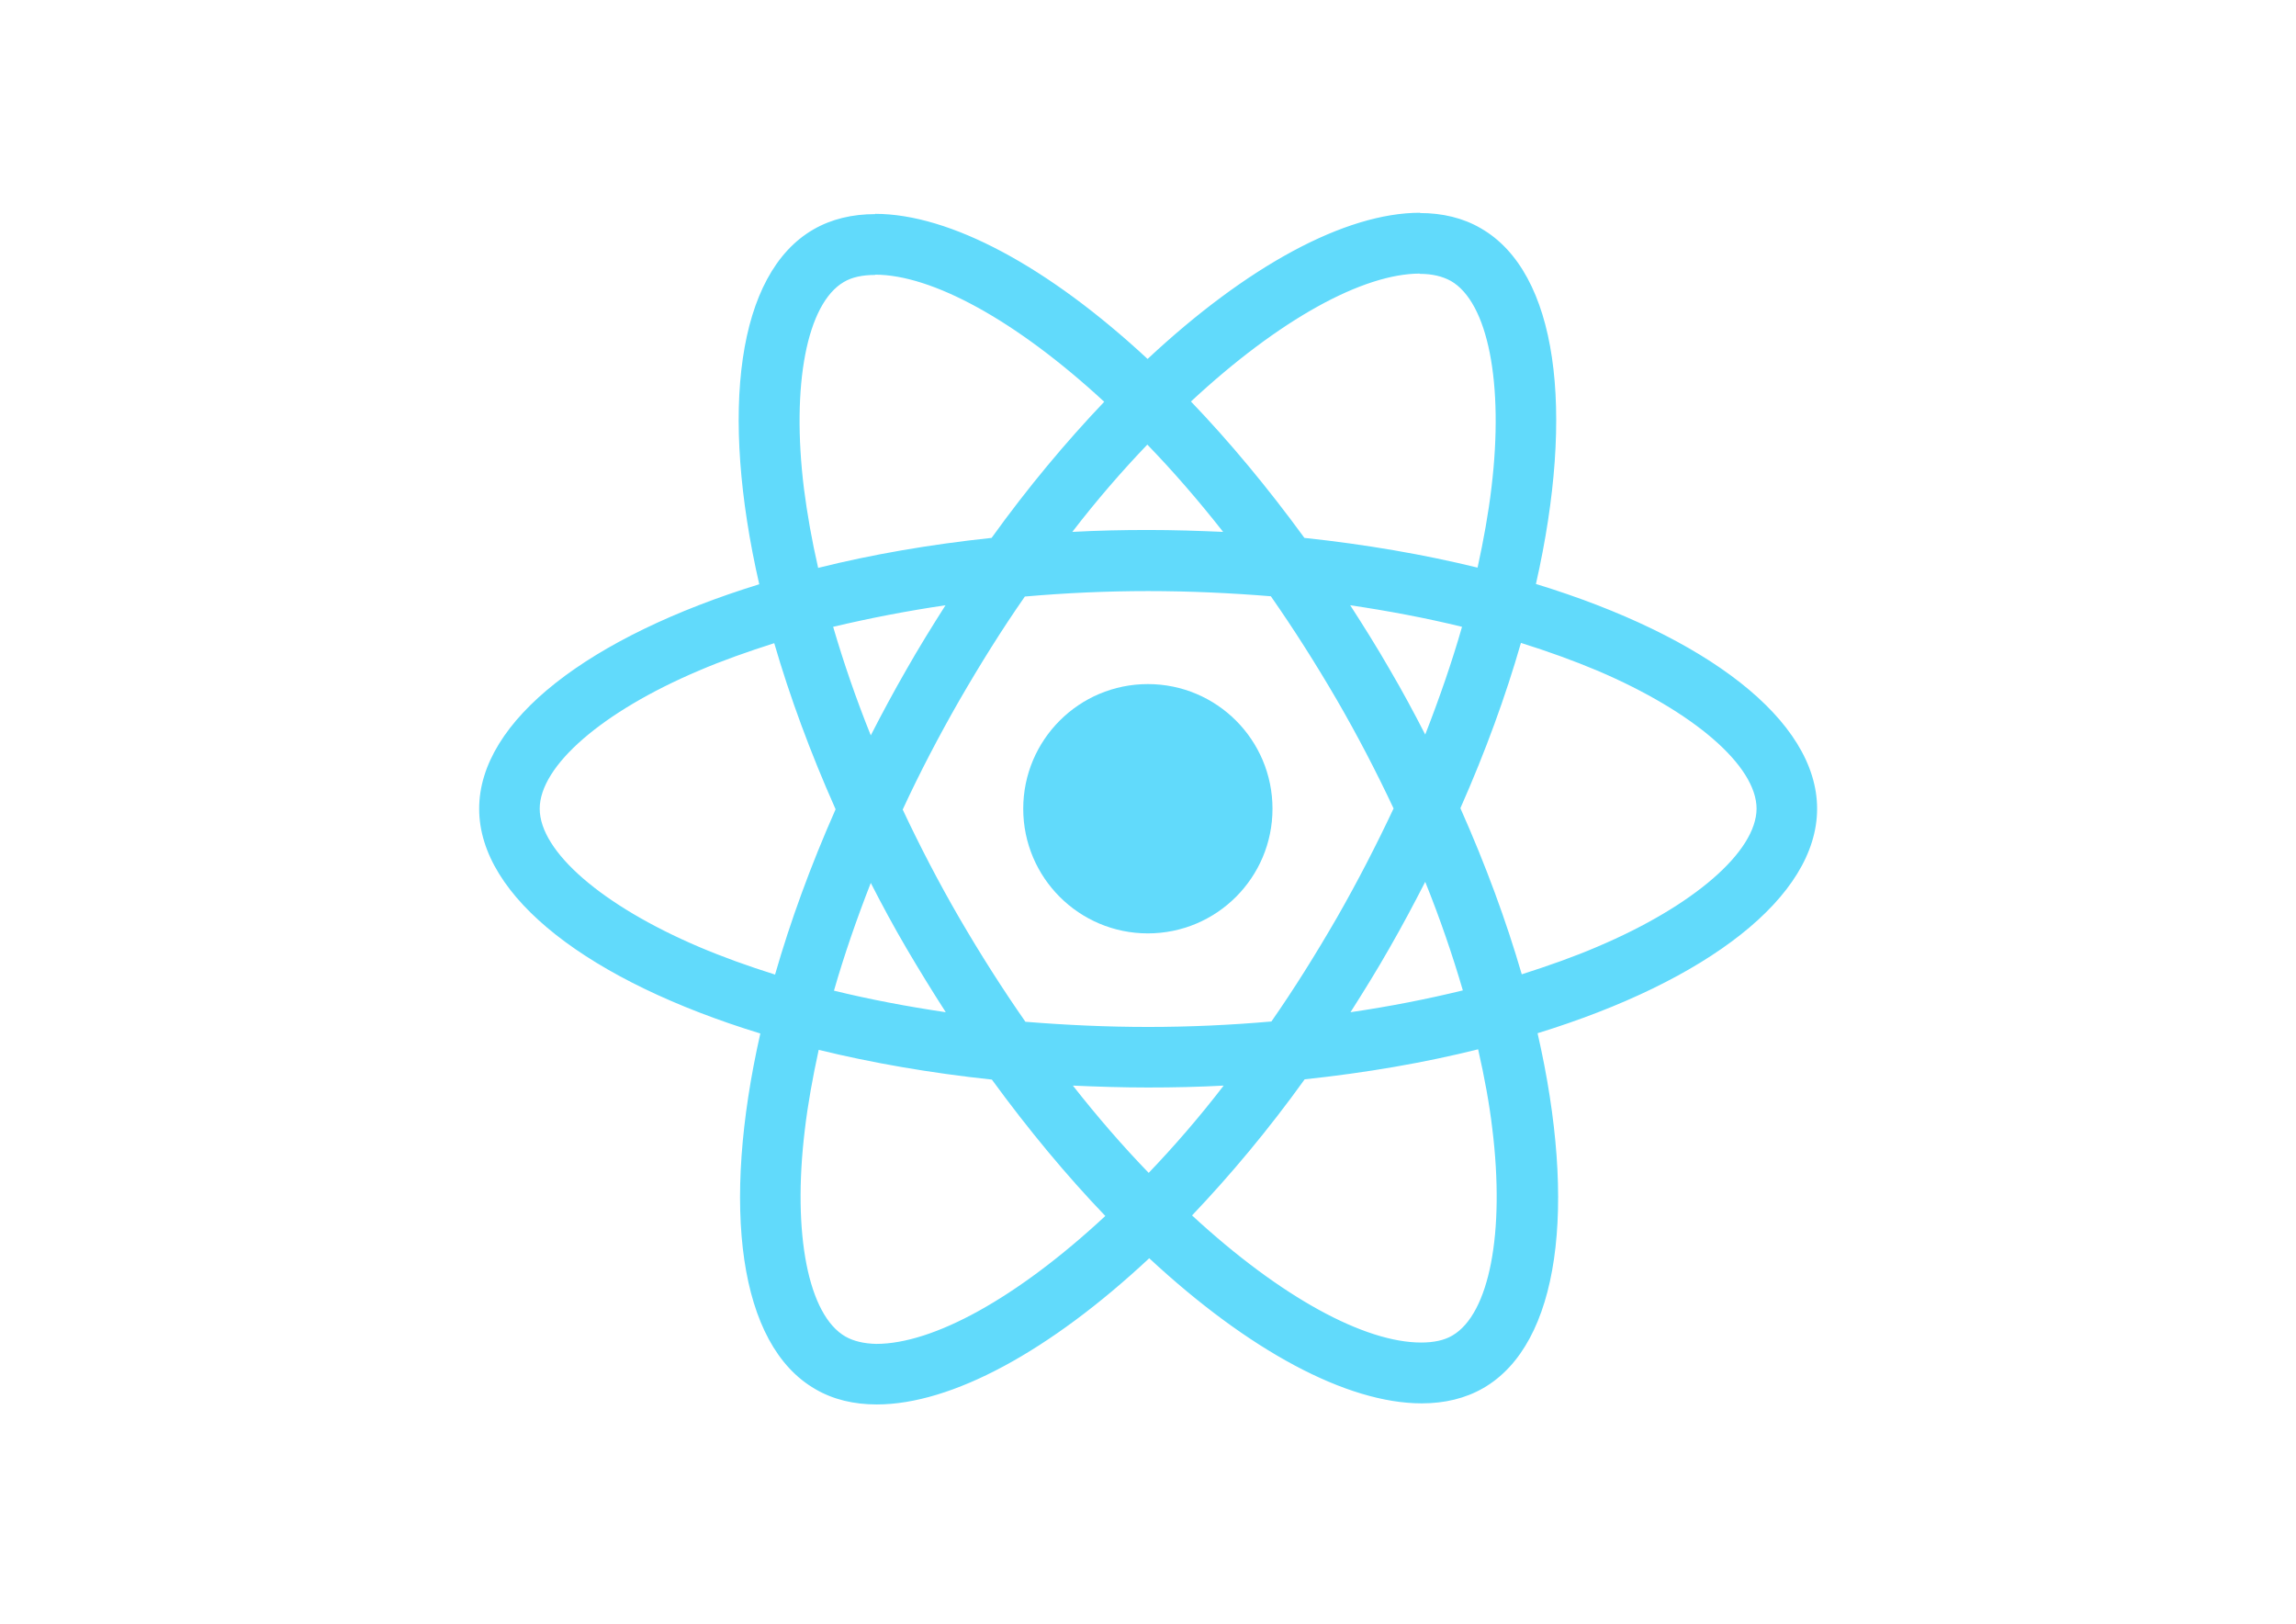
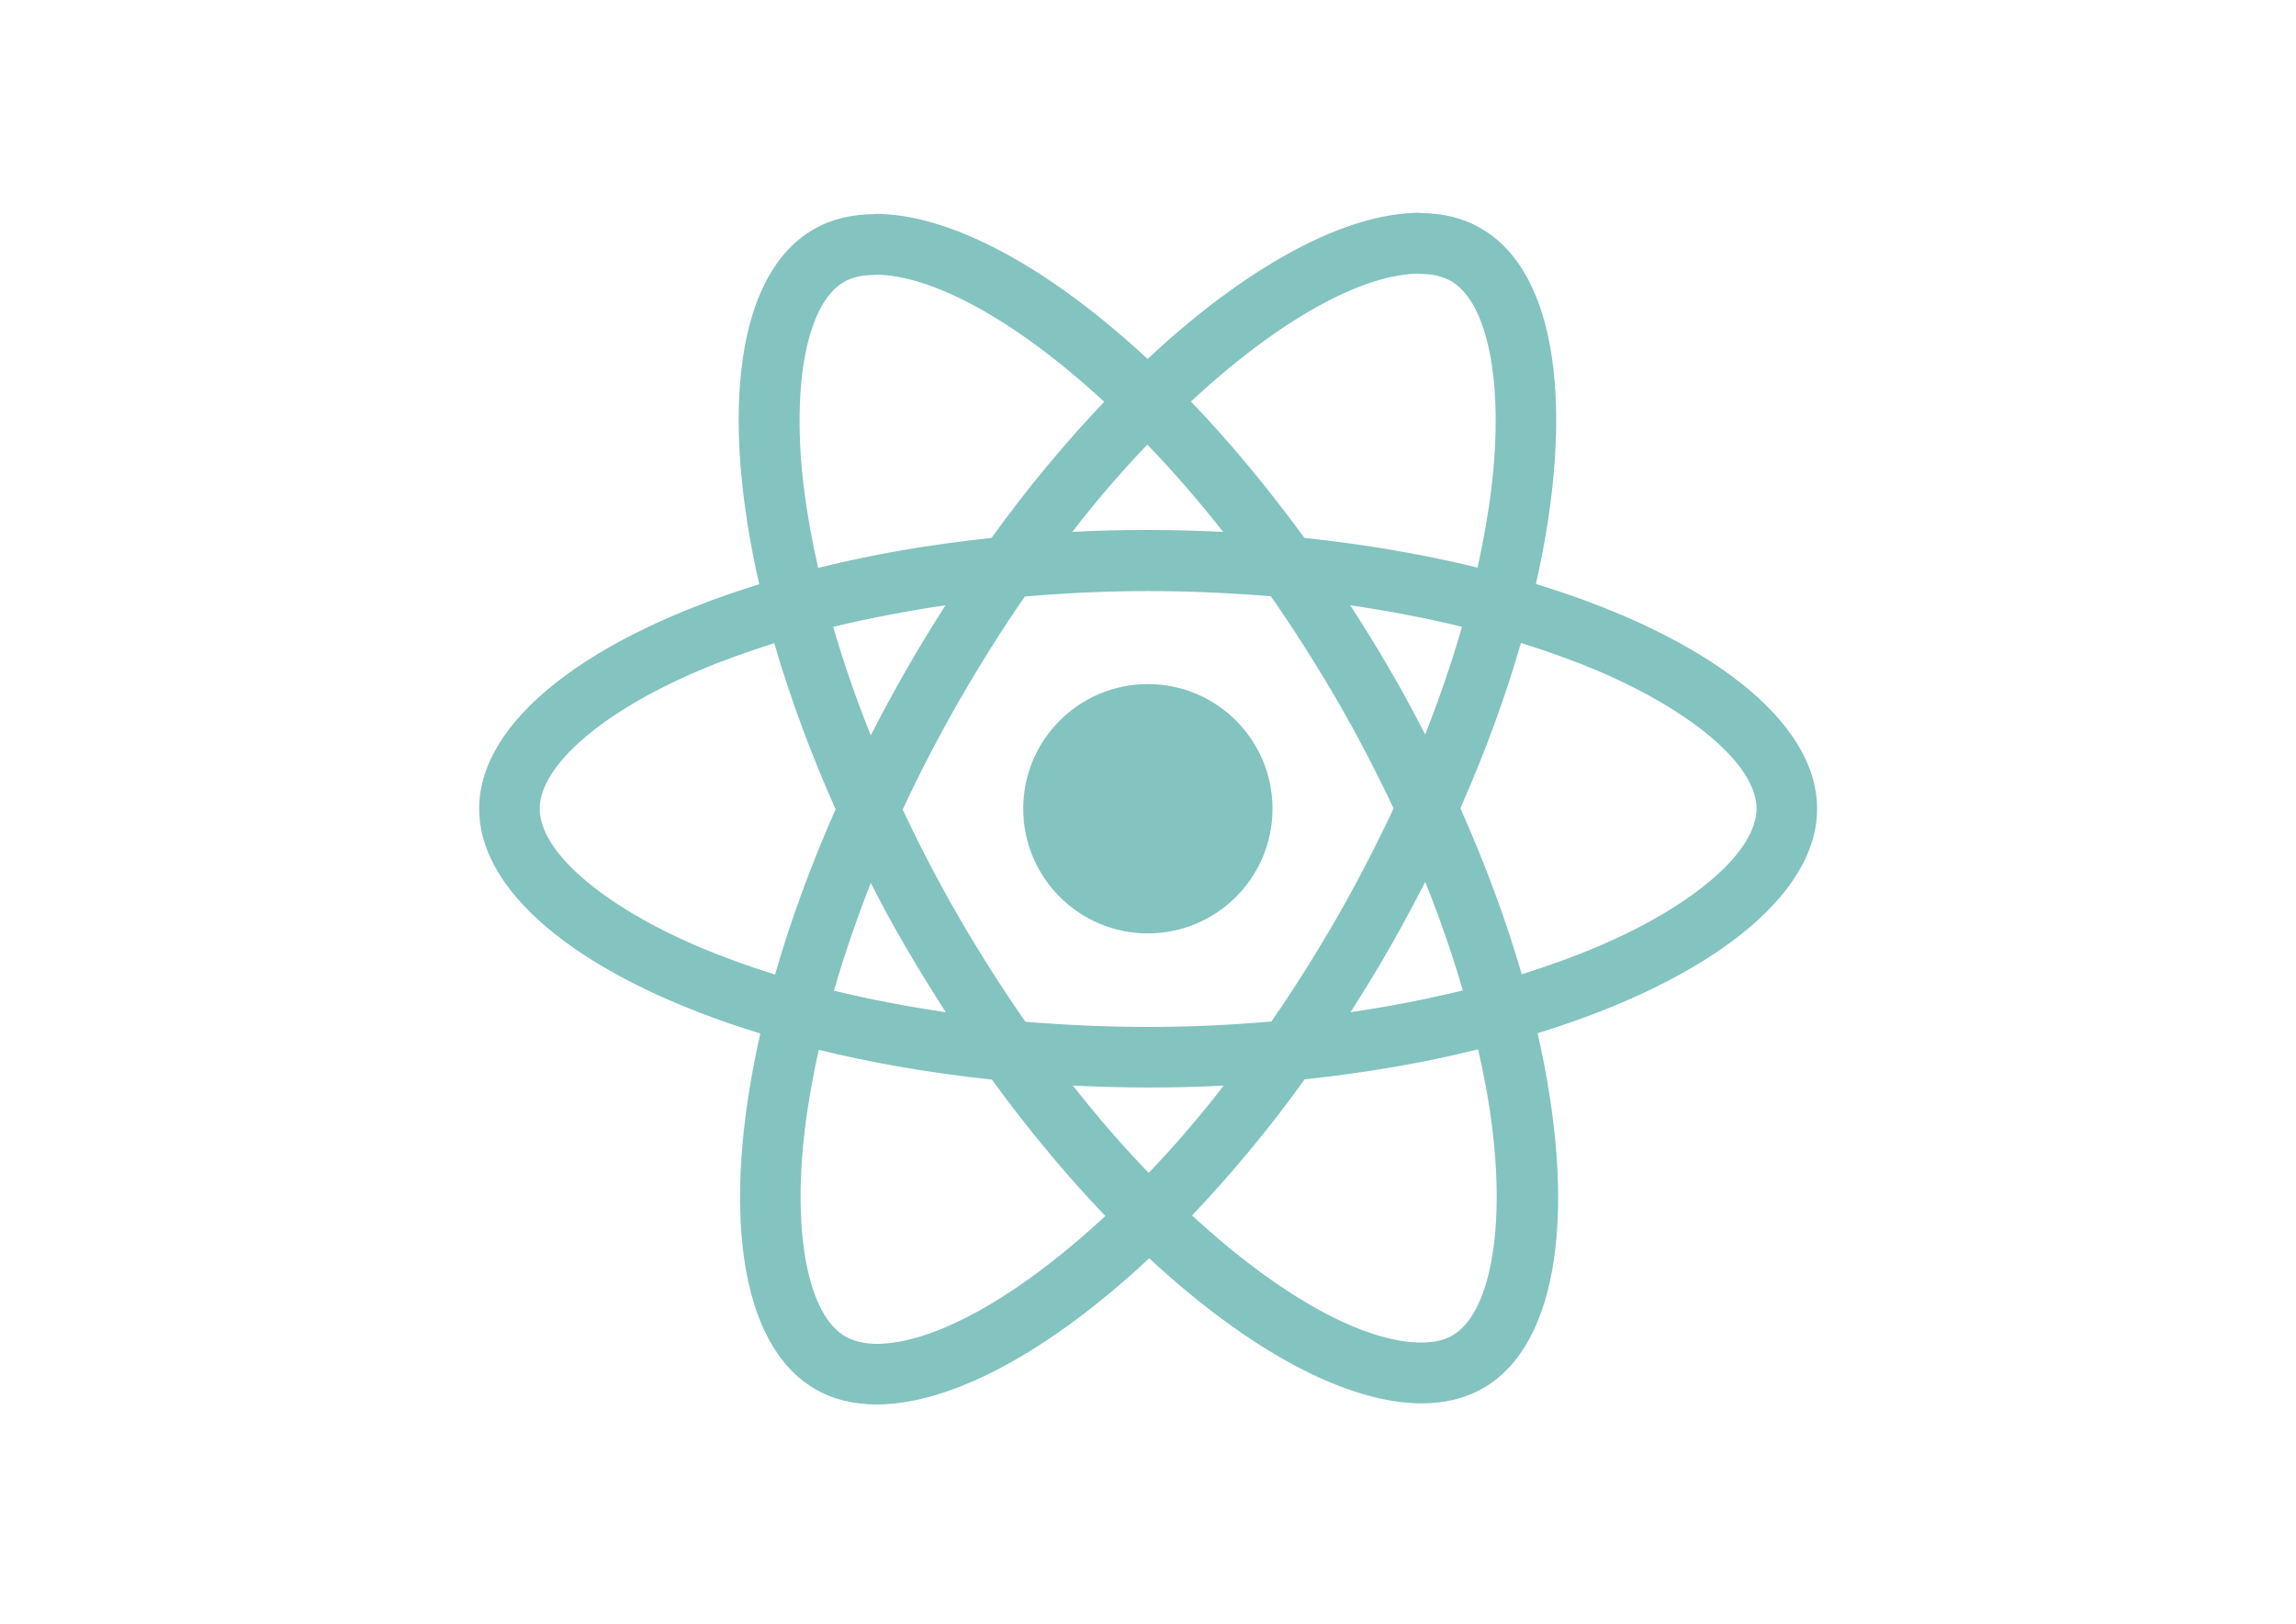
<svg xmlns="http://www.w3.org/2000/svg" viewBox="0 0 841.9 595.3">
-   <g fill="#61DAFB">
+   <g fill="#83c3c0">
    <path d="M666.3 296.5c0-32.5-40.7-63.3-103.1-82.4 14.4-63.6 8-114.2-20.2-130.4-6.5-3.8-14.1-5.6-22.4-5.6v22.3c4.6 0 8.3.9 11.4 2.6 13.6 7.8 19.5 37.5 14.9 75.7-1.1 9.4-2.9 19.3-5.1 29.4-19.6-4.8-41-8.5-63.5-10.9-13.5-18.5-27.5-35.3-41.6-50 32.6-30.3 63.2-46.9 84-46.9V78c-27.5 0-63.5 19.6-99.9 53.6-36.4-33.8-72.4-53.2-99.9-53.2v22.3c20.7 0 51.4 16.5 84 46.6-14 14.7-28 31.4-41.3 49.9-22.6 2.4-44 6.1-63.6 11-2.3-10-4-19.7-5.2-29-4.7-38.2 1.1-67.9 14.6-75.8 3-1.8 6.9-2.6 11.5-2.6V78.5c-8.4 0-16 1.8-22.6 5.6-28.1 16.2-34.4 66.7-19.9 130.1-62.2 19.2-102.7 49.9-102.7 82.3 0 32.5 40.7 63.3 103.1 82.4-14.4 63.6-8 114.2 20.2 130.4 6.5 3.8 14.1 5.6 22.5 5.6 27.5 0 63.5-19.6 99.9-53.6 36.4 33.8 72.4 53.2 99.9 53.2 8.4 0 16-1.8 22.6-5.6 28.1-16.2 34.4-66.7 19.9-130.1 62-19.1 102.5-49.9 102.5-82.3zm-130.2-66.7c-3.7 12.9-8.3 26.2-13.5 39.5-4.1-8-8.4-16-13.1-24-4.6-8-9.5-15.8-14.4-23.4 14.2 2.1 27.9 4.7 41 7.9zm-45.8 106.5c-7.8 13.5-15.8 26.3-24.1 38.2-14.9 1.3-30 2-45.2 2-15.1 0-30.2-.7-45-1.9-8.3-11.9-16.4-24.6-24.2-38-7.6-13.1-14.5-26.4-20.8-39.8 6.2-13.4 13.2-26.8 20.7-39.9 7.8-13.5 15.8-26.3 24.1-38.2 14.9-1.3 30-2 45.2-2 15.1 0 30.2.7 45 1.9 8.3 11.9 16.4 24.6 24.2 38 7.6 13.1 14.5 26.4 20.8 39.8-6.3 13.4-13.2 26.8-20.7 39.9zm32.3-13c5.4 13.4 10 26.8 13.8 39.8-13.1 3.2-26.9 5.9-41.2 8 4.9-7.7 9.8-15.6 14.4-23.7 4.6-8 8.9-16.1 13-24.1zM421.2 430c-9.3-9.6-18.6-20.3-27.8-32 9 .4 18.2.7 27.5.7 9.4 0 18.7-.2 27.8-.7-9 11.7-18.3 22.4-27.5 32zm-74.4-58.9c-14.2-2.1-27.9-4.7-41-7.9 3.7-12.9 8.3-26.2 13.5-39.5 4.1 8 8.4 16 13.1 24 4.7 8 9.5 15.8 14.4 23.4zM420.7 163c9.3 9.6 18.6 20.3 27.8 32-9-.4-18.2-.7-27.5-.7-9.4 0-18.7.2-27.8.7 9-11.7 18.3-22.4 27.5-32zm-74 58.9c-4.9 7.7-9.8 15.6-14.4 23.7-4.6 8-8.9 16-13 24-5.4-13.4-10-26.8-13.8-39.8 13.1-3.1 26.9-5.8 41.2-7.9zm-90.5 125.2c-35.4-15.1-58.3-34.9-58.3-50.6 0-15.7 22.9-35.6 58.3-50.6 8.6-3.7 18-7 27.7-10.1 5.7 19.6 13.2 40 22.5 60.9-9.2 20.8-16.6 41.1-22.2 60.6-9.9-3.1-19.3-6.5-28-10.2zM310 490c-13.6-7.8-19.5-37.5-14.9-75.7 1.1-9.4 2.9-19.3 5.1-29.4 19.6 4.8 41 8.5 63.5 10.9 13.5 18.5 27.5 35.3 41.6 50-32.6 30.3-63.2 46.9-84 46.9-4.5-.1-8.3-1-11.3-2.7zm237.2-76.2c4.7 38.2-1.1 67.9-14.6 75.8-3 1.8-6.9 2.6-11.5 2.6-20.7 0-51.4-16.5-84-46.6 14-14.7 28-31.4 41.3-49.9 22.6-2.4 44-6.1 63.6-11 2.3 10.1 4.1 19.8 5.2 29.1zm38.5-66.7c-8.6 3.7-18 7-27.7 10.1-5.7-19.6-13.2-40-22.5-60.9 9.2-20.8 16.6-41.1 22.2-60.6 9.9 3.1 19.3 6.5 28.1 10.2 35.4 15.1 58.3 34.9 58.3 50.6-.1 15.7-23 35.6-58.4 50.6zM320.8 78.4z" />
    <circle cx="420.9" cy="296.5" r="45.7" />
    <path d="M520.5 78.1z" />
  </g>
</svg>
